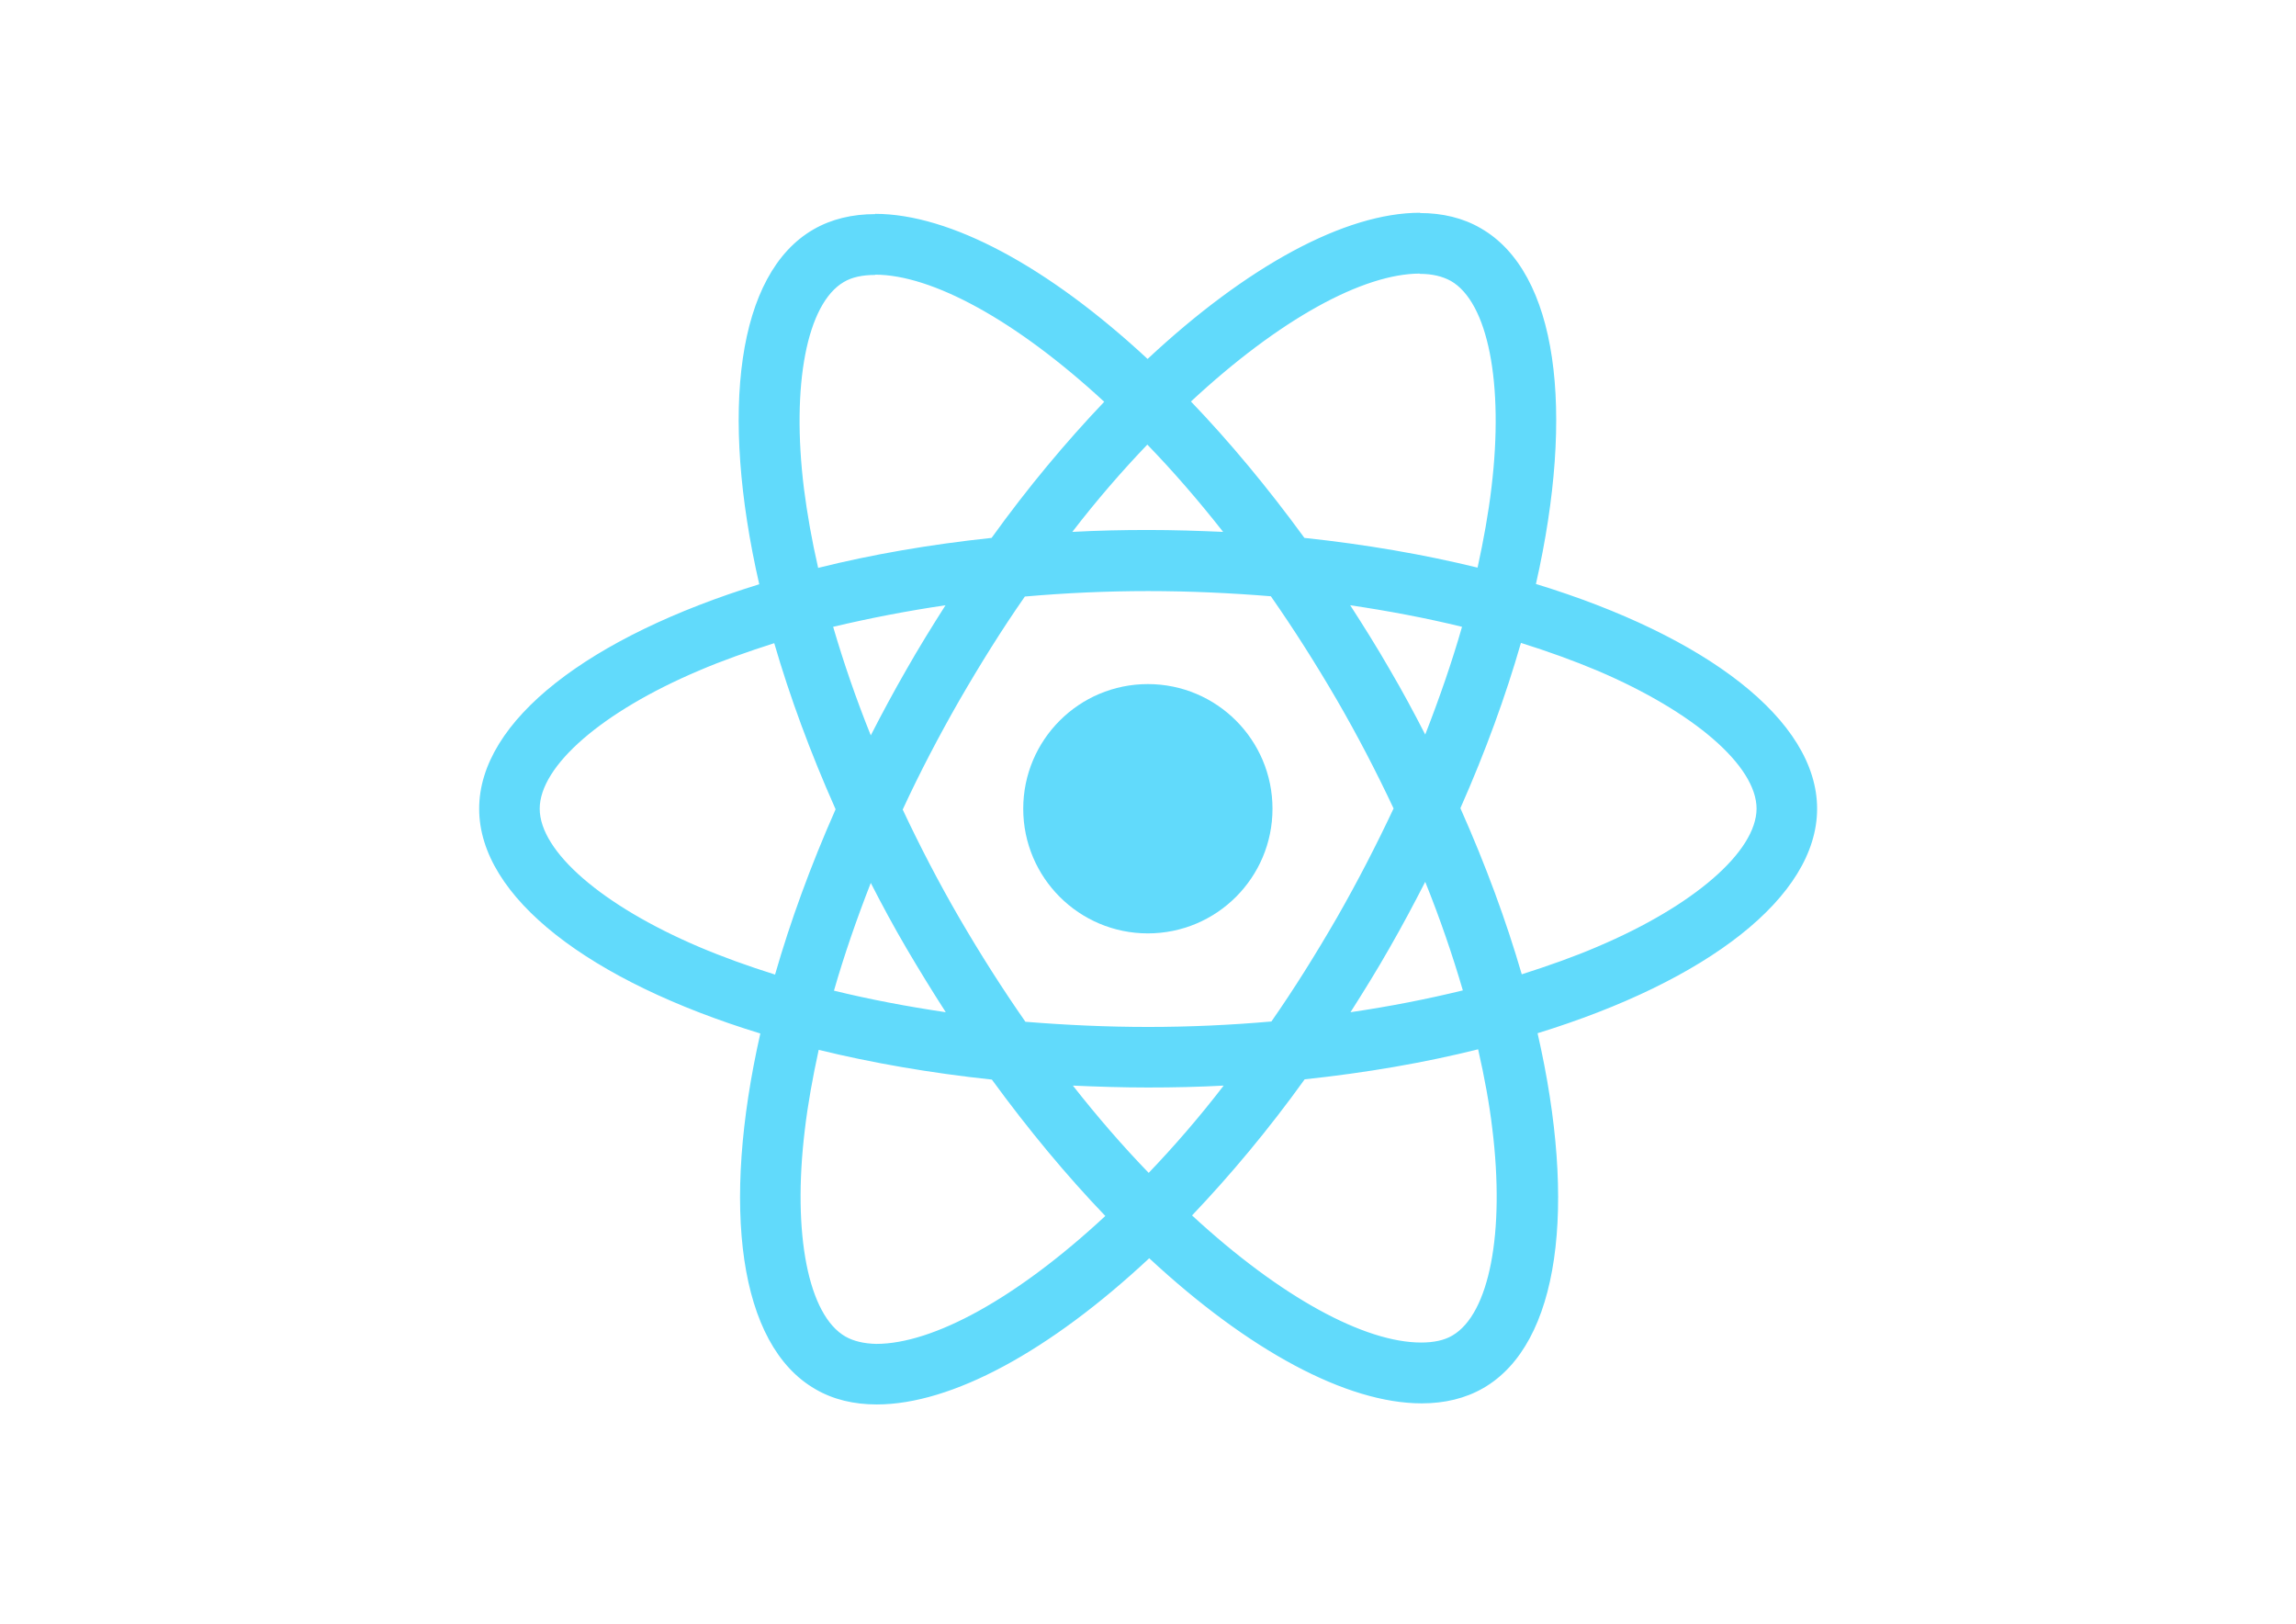
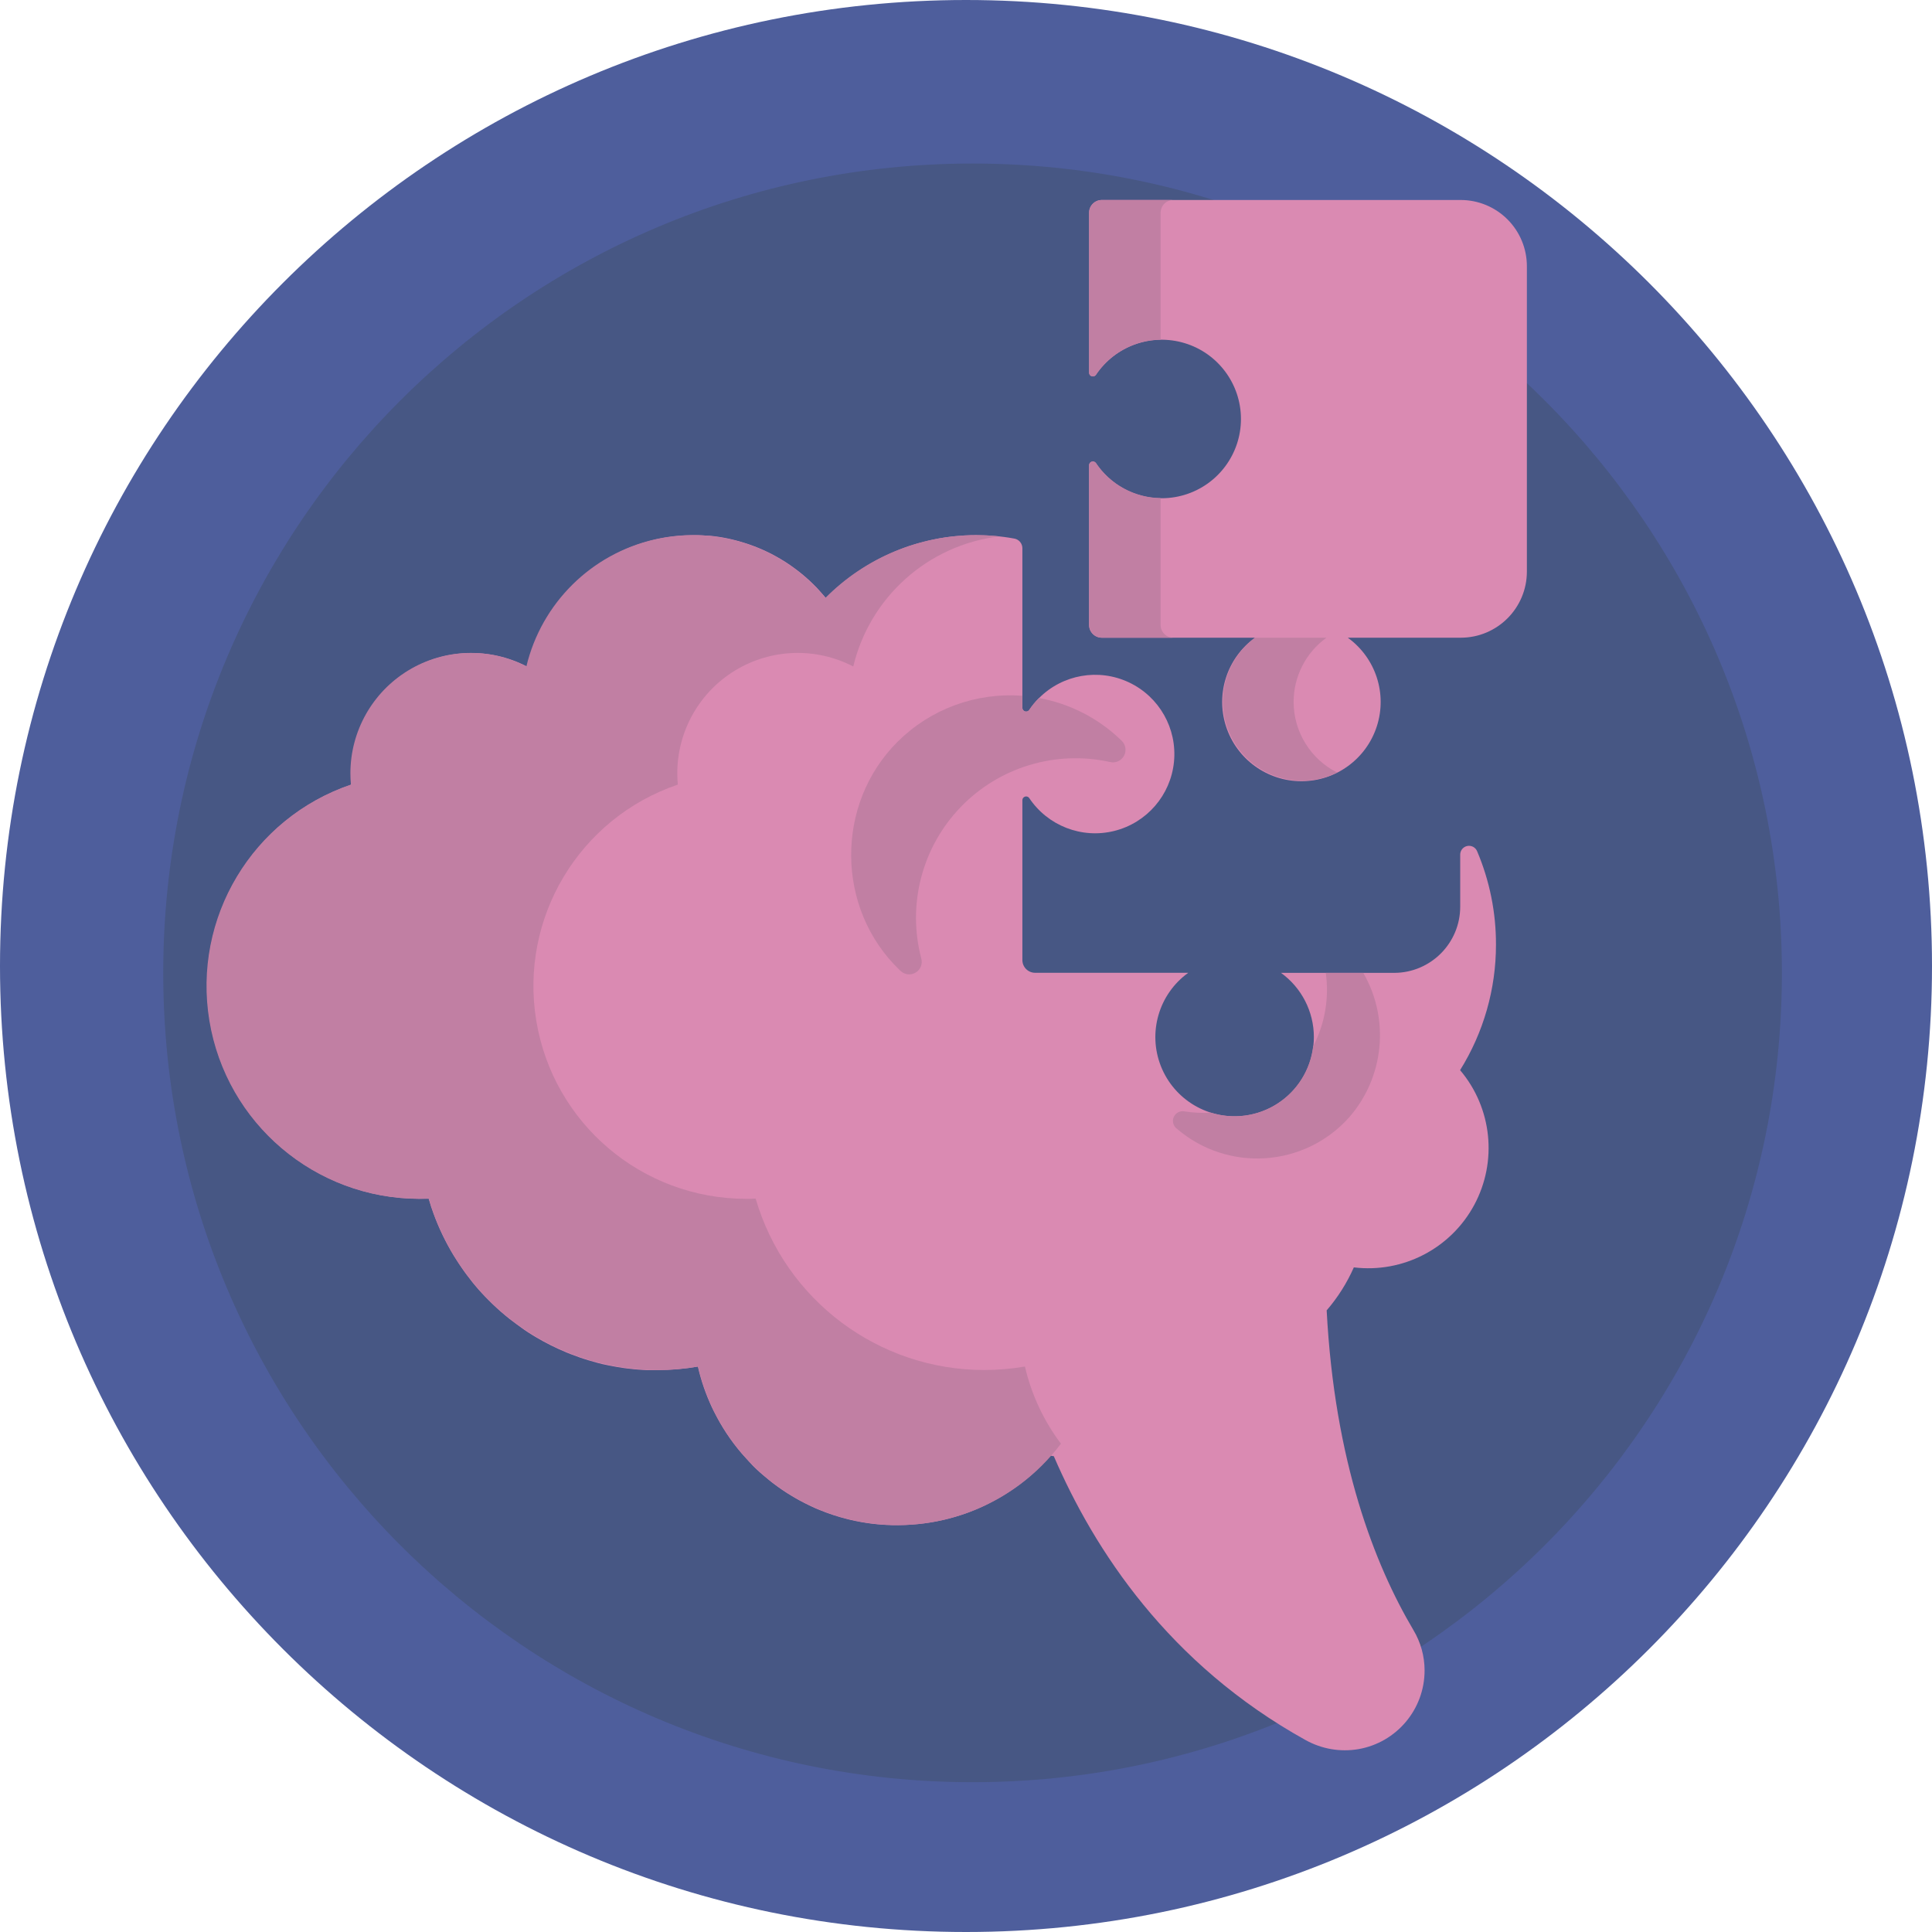
- <svg xmlns="http://www.w3.org/2000/svg" viewBox="0 0 841.9 595.3">
-   <g fill="#61DAFB">
-     <path d="M666.3 296.5c0-32.5-40.7-63.3-103.1-82.4 14.4-63.6 8-114.2-20.2-130.4-6.5-3.8-14.1-5.6-22.4-5.6v22.3c4.6 0 8.3.9 11.4 2.6 13.6 7.8 19.5 37.5 14.9 75.7-1.1 9.4-2.9 19.3-5.1 29.4-19.6-4.8-41-8.5-63.5-10.9-13.5-18.5-27.5-35.3-41.6-50 32.6-30.3 63.2-46.9 84-46.9V78c-27.5 0-63.5 19.6-99.9 53.6-36.4-33.8-72.4-53.2-99.9-53.2v22.3c20.7 0 51.4 16.5 84 46.6-14 14.7-28 31.4-41.3 49.9-22.6 2.4-44 6.1-63.6 11-2.3-10-4-19.7-5.2-29-4.7-38.2 1.1-67.9 14.6-75.8 3-1.8 6.9-2.6 11.5-2.6V78.5c-8.4 0-16 1.8-22.6 5.6-28.1 16.2-34.4 66.7-19.9 130.1-62.2 19.2-102.7 49.9-102.7 82.3 0 32.5 40.7 63.3 103.1 82.4-14.4 63.6-8 114.2 20.2 130.4 6.5 3.8 14.1 5.6 22.5 5.6 27.5 0 63.5-19.6 99.9-53.6 36.4 33.8 72.4 53.2 99.9 53.2 8.4 0 16-1.8 22.6-5.6 28.1-16.2 34.4-66.7 19.9-130.1 62-19.1 102.5-49.9 102.5-82.3zm-130.2-66.7c-3.7 12.9-8.3 26.2-13.5 39.5-4.1-8-8.4-16-13.1-24-4.6-8-9.5-15.8-14.4-23.4 14.2 2.1 27.9 4.7 41 7.9zm-45.8 106.5c-7.8 13.5-15.8 26.3-24.1 38.2-14.9 1.3-30 2-45.2 2-15.1 0-30.2-.7-45-1.9-8.3-11.9-16.4-24.6-24.2-38-7.6-13.1-14.5-26.4-20.8-39.8 6.2-13.4 13.2-26.8 20.7-39.9 7.8-13.5 15.8-26.3 24.1-38.2 14.9-1.3 30-2 45.2-2 15.1 0 30.2.7 45 1.9 8.3 11.9 16.4 24.6 24.2 38 7.6 13.1 14.5 26.4 20.8 39.8-6.3 13.4-13.2 26.8-20.7 39.9zm32.3-13c5.4 13.4 10 26.8 13.8 39.8-13.1 3.2-26.9 5.9-41.2 8 4.9-7.7 9.8-15.6 14.4-23.7 4.6-8 8.9-16.1 13-24.1zM421.2 430c-9.3-9.6-18.6-20.3-27.8-32 9 .4 18.2.7 27.5.7 9.4 0 18.7-.2 27.8-.7-9 11.7-18.3 22.4-27.5 32zm-74.4-58.9c-14.2-2.1-27.9-4.7-41-7.9 3.7-12.9 8.3-26.2 13.5-39.5 4.1 8 8.4 16 13.1 24 4.7 8 9.5 15.8 14.4 23.4zM420.7 163c9.3 9.6 18.6 20.3 27.8 32-9-.4-18.2-.7-27.5-.7-9.4 0-18.7.2-27.8.7 9-11.7 18.3-22.4 27.5-32zm-74 58.9c-4.9 7.7-9.8 15.6-14.4 23.7-4.6 8-8.9 16-13 24-5.4-13.4-10-26.8-13.8-39.8 13.1-3.1 26.9-5.8 41.2-7.9zm-90.5 125.2c-35.4-15.1-58.3-34.9-58.3-50.6 0-15.7 22.9-35.6 58.3-50.6 8.6-3.7 18-7 27.7-10.1 5.7 19.6 13.2 40 22.5 60.9-9.2 20.8-16.6 41.1-22.2 60.6-9.9-3.1-19.3-6.5-28-10.2zM310 490c-13.6-7.8-19.5-37.5-14.9-75.7 1.1-9.4 2.9-19.3 5.1-29.4 19.6 4.8 41 8.5 63.5 10.9 13.5 18.5 27.5 35.3 41.6 50-32.6 30.3-63.2 46.9-84 46.9-4.5-.1-8.3-1-11.3-2.7zm237.2-76.2c4.7 38.2-1.1 67.9-14.6 75.8-3 1.8-6.9 2.6-11.5 2.6-20.7 0-51.4-16.5-84-46.6 14-14.7 28-31.4 41.3-49.9 22.6-2.4 44-6.1 63.6-11 2.3 10.1 4.1 19.8 5.2 29.1zm38.5-66.7c-8.6 3.7-18 7-27.7 10.1-5.7-19.6-13.2-40-22.5-60.9 9.2-20.8 16.6-41.1 22.2-60.6 9.9 3.1 19.3 6.5 28.1 10.2 35.4 15.1 58.3 34.9 58.3 50.6-.1 15.7-23 35.6-58.4 50.6zM320.8 78.4z" />
-     <circle cx="420.9" cy="296.5" r="45.7" />
-     <path d="M520.5 78.1z" />
+ <svg xmlns="http://www.w3.org/2000/svg" viewBox="0 0 512 512">
+   <defs>
+     <style>.cls-3{fill:#da8ab2}.cls-4{fill:#c17fa3}</style>
+   </defs>
+   <circle cx="256" cy="256" r="256" style="fill:#4e5e9c" id="BULINE" />
+   <g id="Icons">
+     <circle cx="257.74" cy="257.82" r="214.48" style="fill:#475784" />
+     <path class="cls-3" d="M387.09 53H292a3.38 3.38 0 0 0-3.38 3.38v42.45a1 1 0 0 0 1.77.56 21 21 0 1 1 0 23.29 1 1 0 0 0-1.78.56v42.41A3.38 3.38 0 0 0 292 169h40.6a21 21 0 1 0 24.58 0h29.92a17.54 17.54 0 0 0 17.54-17.54V70.58A17.55 17.55 0 0 0 387.09 53z" />
+     <path class="cls-4" d="M342.82 186a21 21 0 0 1 8.71-17H332.6a21 21 0 0 0 21.76 35.73A21 21 0 0 1 342.82 186zM307.57 165.65V132a20.91 20.91 0 0 1-17.15-9.34 1 1 0 0 0-1.78.56v42.41A3.38 3.38 0 0 0 292 169h19a3.38 3.38 0 0 1-3.43-3.35zM311 53h-19a3.38 3.38 0 0 0-3.38 3.38v42.45a1 1 0 0 0 1.77.56A21 21 0 0 1 307.57 90V56.41A3.39 3.39 0 0 1 311 53z" />
+     <path class="cls-3" d="M396.45 250.32a62.93 62.93 0 0 0-5-24.74 2.33 2.33 0 0 0-4.48.89v13.81a17.54 17.54 0 0 1-17.54 17.54h-29.95a21 21 0 0 1 8.71 17 19.78 19.78 0 0 1-.15 2.45 21 21 0 1 1-33.14-19.47h-40.58a3.38 3.38 0 0 1-3.38-3.38V212a1 1 0 0 1 1.78-.56 21 21 0 1 0 2.63-26.44 20.11 20.11 0 0 0-2.62 3.2 1 1 0 0 1-1.79-.56V145.2a2.6 2.6 0 0 0-2.07-2.46c-.53-.1-1.06-.18-1.59-.27l-1.21-.17-1.25-.15c-.5-.06-1-.1-1.5-.14s-.75-.06-1.13-.08-.74-.05-1.11-.06c-.77 0-1.55-.05-2.33-.05-1 0-1.89 0-2.82.07-.45 0-.89.05-1.33.09s-1 .07-1.46.12l-1.05.11c-.78.09-1.57.2-2.34.33l-1 .17-1 .2c-.41.08-.82.16-1.22.26l-.62.14c-.36.08-.71.16-1.06.26q-.88.21-1.77.48c-.36.1-.73.21-1.09.33q-1.05.31-2.07.69l-.93.34-.81.31-.76.31-1.23.52-1.21.55c-.41.19-.81.38-1.2.58s-.68.33-1 .51q-2.07 1.08-4 2.32c-.24.15-.48.3-.71.46s-.74.48-1.1.73l-1.08.76c-.78.56-1.55 1.15-2.3 1.75s-1.29 1.07-1.93 1.62-1.31 1.17-1.94 1.79c-.28.29-.57.57-.86.85-.22-.26-.43-.52-.67-.77-.58-.68-1.17-1.34-1.79-2l-.87-.87a43.16 43.16 0 0 0-4.14-3.61c-.25-.2-.51-.39-.77-.58a43.63 43.63 0 0 0-5-3.21c-.27-.16-.56-.31-.84-.46a44.81 44.81 0 0 0-4.94-2.22c-.32-.13-.63-.24-.95-.35l-.91-.31-.88-.28-.8-.24-1-.28a42.53 42.53 0 0 0-4.7-1l-1-.14-.82-.1-.81-.08h-.39c-.37 0-.74-.06-1.11-.08s-.9-.05-1.35-.06h-1.32a45.38 45.38 0 0 0-44.12 34.82 31.91 31.91 0 0 0-46.63 28.3v2.24l.06.74a56.38 56.38 0 0 0 17.99 109.76h2.51c.19.66.39 1.3.6 1.95 0 .16.1.32.16.48.16.48.33 1 .5 1.45a63.12 63.12 0 0 0 5.35 11.14c.43.71.88 1.42 1.34 2.11.35.53.7 1 1.06 1.55s.73 1 1.1 1.52c.51.67 1 1.32 1.54 2 .25.32.52.63.78.94.53.63 1.07 1.25 1.62 1.84s1.17 1.25 1.78 1.85a60.05 60.05 0 0 0 4.49 4.11c.35.3.71.59 1.08.88 1.31 1 2.65 2 4 2.95.69.47 1.39.92 2.11 1.36l.91.55a63.1 63.1 0 0 0 8.1 4.05c.38.16.75.31 1.13.45.79.31 1.59.6 2.39.88l1.21.4 1.05.33c1.7.51 3.43 1 5.19 1.33l1.24.24c.43.09.86.16 1.28.23.6.1 1.2.2 1.8.28l.79.1c.6.08 1.21.15 1.82.2.42.05.84.08 1.25.11s.62.05.93.06.85.06 1.27.07h2.68a62.82 62.82 0 0 0 10.78-.94c.11.47.22.94.34 1.4s.25.93.38 1.39c.26.92.55 1.83.86 2.73l.48 1.33c.16.45.34.89.52 1.33s.36.88.55 1.31c.34.79.7 1.56 1.08 2.32.25.5.51 1 .78 1.5.53 1 1.09 2 1.68 2.93.29.48.59.95.9 1.42a53.37 53.37 0 0 0 4.06 5.38c1 1.13 2 2.23 3 3.28.61.61 1.24 1.2 1.88 1.78l1 .85c.5.43 1 .84 1.5 1.25l.69.54.18.14c.83.64 1.68 1.25 2.55 1.84s1.61 1.06 2.43 1.55c.37.23.74.45 1.12.66s.53.3.8.45c.49.27 1 .53 1.5.79s.77.4 1.17.58l.83.39 1 .46 1 .41a53.22 53.22 0 0 0 7.2 2.37c.31.09.63.16.95.24q.77.18 1.53.33l1.31.25 1.34.22 1.35.19q.68.09 1.35.15c.94.1 1.89.17 2.84.21.43 0 .86 0 1.29.05h1.39c1.27 0 2.52-.05 3.77-.14a53.54 53.54 0 0 0 13.28-2.6l1.06-.36.94-.34a48.98 48.98 0 0 0 4-1.7l.36-.17c1-.5 2.68-1.37 3.67-1.94.36-.2.71-.41 1.06-.63l1.22-.77c.38-.23.74-.48 1.1-.73s.73-.49 1.08-.75.81-.59 1.2-.89.86-.65 1.28-1 .74-.6 1.1-.91.73-.63 1.08-.95l1.06-1 1-1c.4-.4.79-.8 1.17-1.21s.81-.87 1.19-1.31l.88.13C290 410.79 309.68 441 346 461.14a21.39 21.39 0 0 0 14 2.4 21.17 21.17 0 0 0 17.53-20.85 20.84 20.84 0 0 0-2.95-10.69c-10.28-17.35-20.9-44.62-23-84.74a45.56 45.56 0 0 0 7.2-11.39 31.89 31.89 0 0 0 28.16-52.27 62.81 62.81 0 0 0 9.51-33.28z" />
+     <path class="cls-4" d="M271.62 362.14a54.29 54.29 0 0 0 9.54 20.45A54.24 54.24 0 0 1 185 362.14a63.84 63.84 0 0 1-10.78.93 63.15 63.15 0 0 1-60.6-45.44c-.84 0-1.67.07-2.51.07A56.38 56.38 0 0 1 93 207.93c-.09-1-.14-2-.14-3a31.91 31.91 0 0 1 46.63-28.3 45.36 45.36 0 0 1 79.24-18.16 56.2 56.2 0 0 1 40-16.65 55.43 55.43 0 0 1 6.07.33 45.39 45.39 0 0 0-38.68 34.48 31.91 31.91 0 0 0-46.63 28.3c0 1 .05 2 .14 3a56.38 56.38 0 0 0 18.1 109.77c.84 0 1.68 0 2.52-.07a63.15 63.15 0 0 0 60.6 45.44 63.93 63.93 0 0 0 10.77-.93z" />
+     <path class="cls-4" d="M294.15 201.94a42.28 42.28 0 0 0-50 52.07 3.32 3.32 0 0 1-5.45 3.33l-.31-.29c-16.92-16.25-17.12-44-.46-60.54a42.23 42.23 0 0 1 33-12.11v3.22a1 1 0 0 0 1.78.56 20.73 20.73 0 0 1 2.63-3.2A42.06 42.06 0 0 1 297 196.06l.3.29a3.33 3.33 0 0 1-3.15 5.59zM357.48 296.18a32.68 32.68 0 0 1-45.53 3l-.25-.21a2.57 2.57 0 0 1 2.15-4.45 32.76 32.76 0 0 0 7.06.35A21 21 0 0 0 348 277.29a32.44 32.44 0 0 0 3.35-19.46h9.94a33.09 33.09 0 0 1-3.81 38.35z" />
  </g>
</svg>
